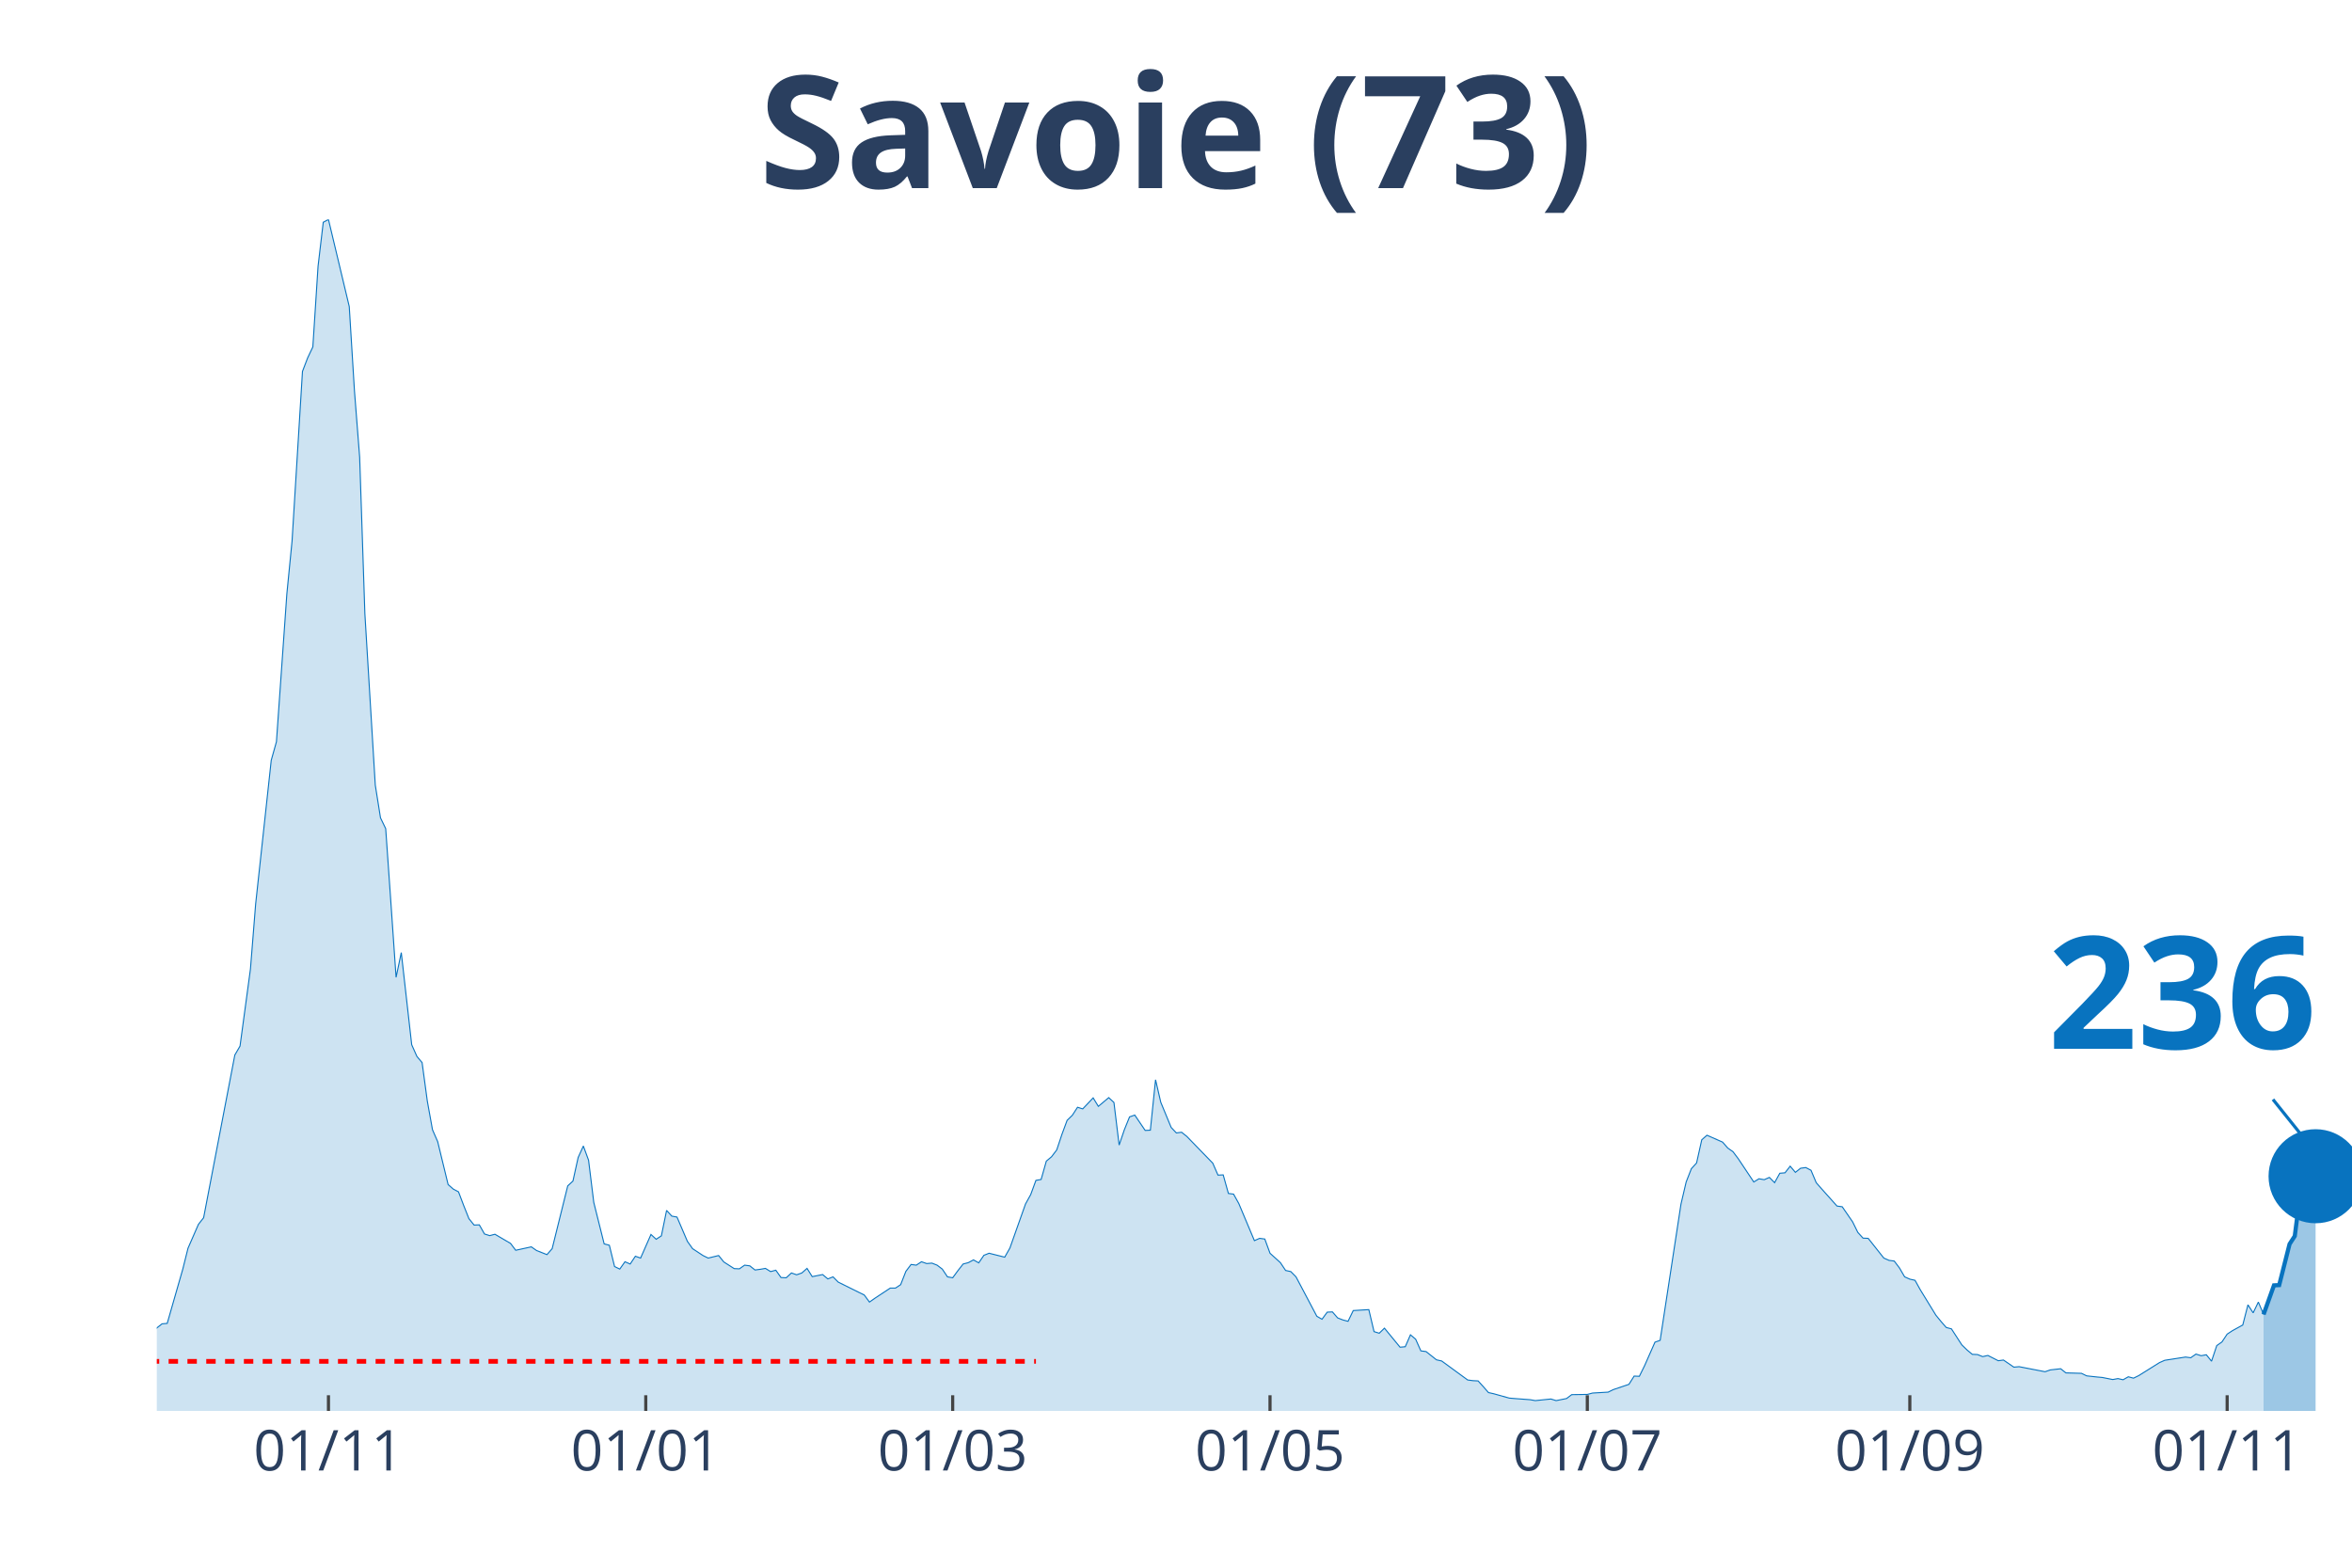
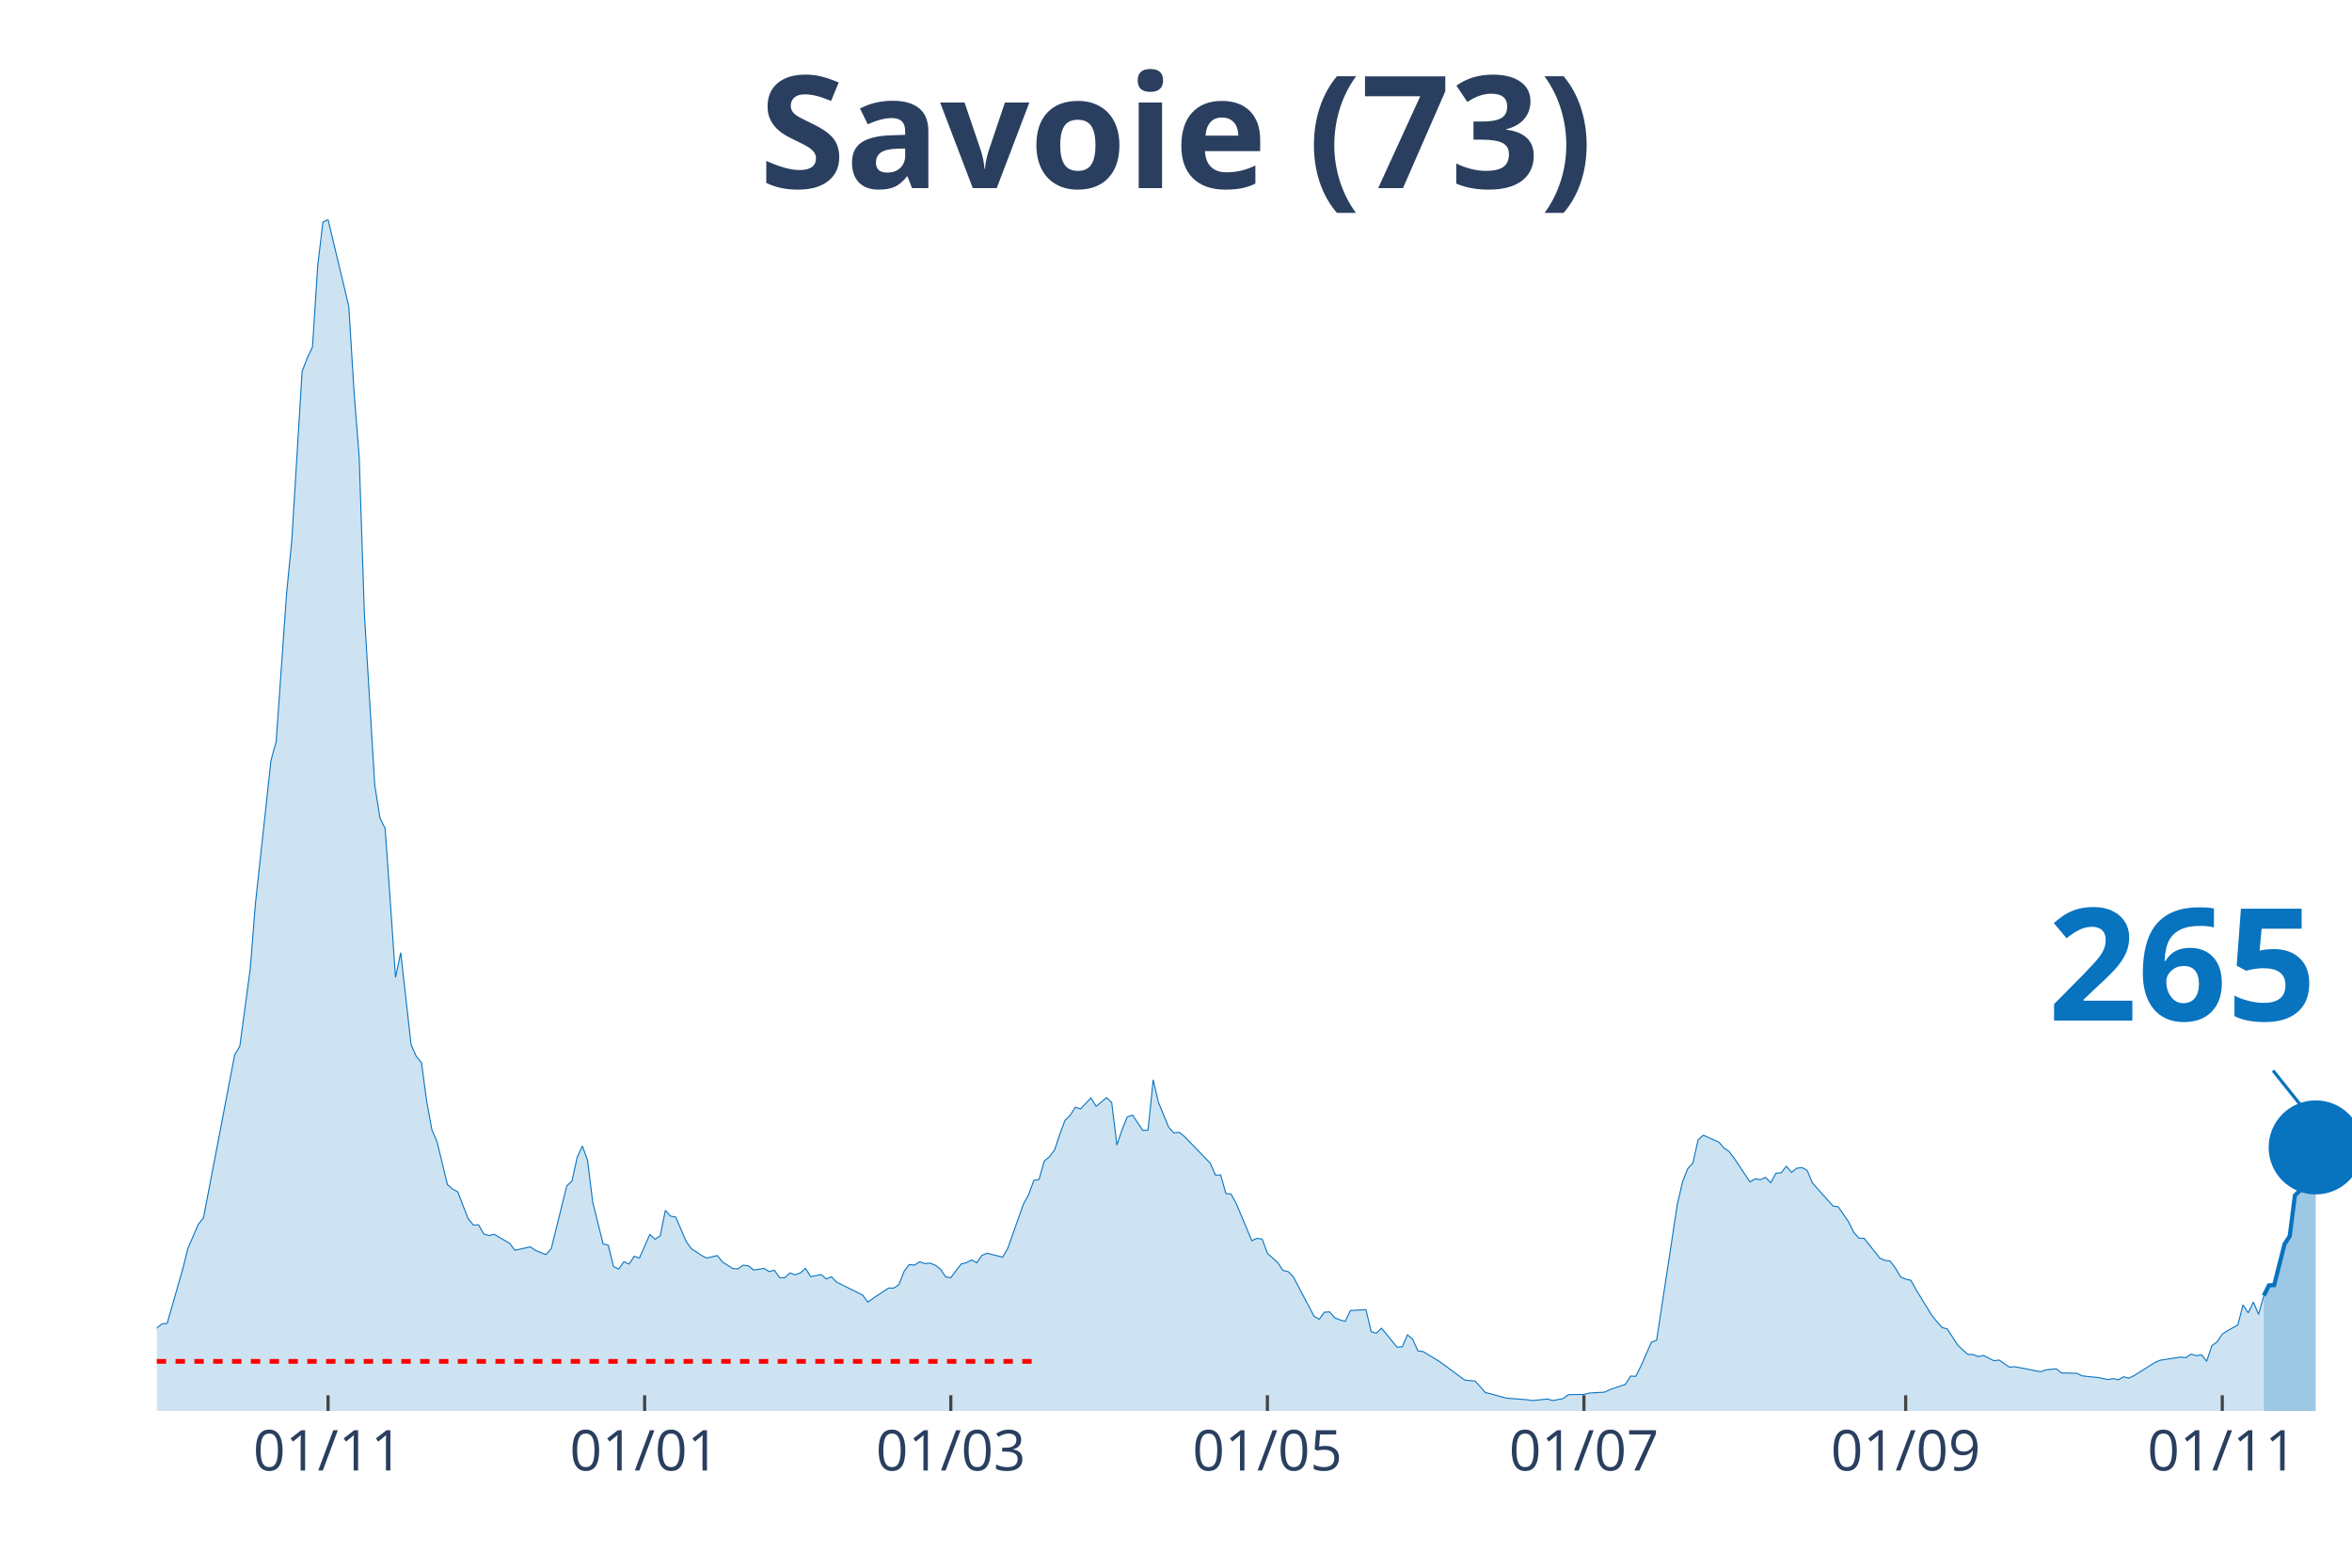
<svg xmlns="http://www.w3.org/2000/svg" class="main-svg" width="1125" height="750" style="" viewBox="0 0 750 500">
  <rect x="0" y="0" width="750" height="500" style="fill: rgb(0, 0, 0); fill-opacity: 0;" />
-   <defs id="defs-7d5653">
+   <defs id="defs-a28d90">
    <g class="clips">
-       <clipPath id="clip7d5653xyplot" class="plotclip">
+       <clipPath id="clipa28d90xyplot" class="plotclip">
        <rect width="700" height="380" />
      </clipPath>
-       <clipPath class="axesclip" id="clip7d5653x">
+       <clipPath class="axesclip" id="clipa28d90x">
        <rect x="50" y="0" width="700" height="500" />
      </clipPath>
-       <clipPath class="axesclip" id="clip7d5653y">
+       <clipPath class="axesclip" id="clipa28d90y">
        <rect x="0" y="70" width="750" height="380" />
      </clipPath>
-       <clipPath class="axesclip" id="clip7d5653xy">
+       <clipPath class="axesclip" id="clipa28d90xy">
        <rect x="50" y="70" width="700" height="380" />
      </clipPath>
    </g>
    <g class="gradients" />
  </defs>
  <g class="bglayer">
    <rect class="bg" x="50" y="70" width="700" height="380" style="fill: rgb(0, 0, 0); fill-opacity: 0; stroke-width: 0;" />
  </g>
  <g class="layer-below">
    <g class="imagelayer" />
    <g class="shapelayer" />
  </g>
  <g class="cartesianlayer">
    <g class="subplot xy">
      <g class="layer-subplot">
        <g class="shapelayer" />
        <g class="imagelayer" />
      </g>
      <g class="gridlayer">
        <g class="x">
-           <path class="xgrid crisp" transform="translate(104.74,0)" d="M0,70v380" style="stroke: rgb(255, 255, 255); stroke-opacity: 1; stroke-width: 1px;" />
-           <path class="xgrid crisp" transform="translate(205.92,0)" d="M0,70v380" style="stroke: rgb(255, 255, 255); stroke-opacity: 1; stroke-width: 1px;" />
-           <path class="xgrid crisp" transform="translate(303.79,0)" d="M0,70v380" style="stroke: rgb(255, 255, 255); stroke-opacity: 1; stroke-width: 1px;" />
-           <path class="xgrid crisp" transform="translate(404.98,0)" d="M0,70v380" style="stroke: rgb(255, 255, 255); stroke-opacity: 1; stroke-width: 1px;" />
-           <path class="xgrid crisp" transform="translate(506.16,0)" d="M0,70v380" style="stroke: rgb(255, 255, 255); stroke-opacity: 1; stroke-width: 1px;" />
-           <path class="xgrid crisp" transform="translate(609,0)" d="M0,70v380" style="stroke: rgb(255, 255, 255); stroke-opacity: 1; stroke-width: 1px;" />
-           <path class="xgrid crisp" transform="translate(710.19,0)" d="M0,70v380" style="stroke: rgb(255, 255, 255); stroke-opacity: 1; stroke-width: 1px;" />
+           <path class="xgrid crisp" transform="translate(104.61,0)" d="M0,70v380" style="stroke: rgb(255, 255, 255); stroke-opacity: 1; stroke-width: 1px;" />
+           <path class="xgrid crisp" transform="translate(205.56,0)" d="M0,70v380" style="stroke: rgb(255, 255, 255); stroke-opacity: 1; stroke-width: 1px;" />
+           <path class="xgrid crisp" transform="translate(303.19,0)" d="M0,70v380" style="stroke: rgb(255, 255, 255); stroke-opacity: 1; stroke-width: 1px;" />
+           <path class="xgrid crisp" transform="translate(404.14,0)" d="M0,70v380" style="stroke: rgb(255, 255, 255); stroke-opacity: 1; stroke-width: 1px;" />
+           <path class="xgrid crisp" transform="translate(505.08,0)" d="M0,70v380" style="stroke: rgb(255, 255, 255); stroke-opacity: 1; stroke-width: 1px;" />
+           <path class="xgrid crisp" transform="translate(607.68,0)" d="M0,70v380" style="stroke: rgb(255, 255, 255); stroke-opacity: 1; stroke-width: 1px;" />
+           <path class="xgrid crisp" transform="translate(708.63,0)" d="M0,70v380" style="stroke: rgb(255, 255, 255); stroke-opacity: 1; stroke-width: 1px;" />
        </g>
        <g class="y" />
      </g>
      <g class="zerolinelayer" />
      <path class="xlines-below" />
      <path class="ylines-below" />
      <g class="overlines-below" />
      <g class="xaxislayer-below" />
      <g class="yaxislayer-below" />
      <g class="overaxes-below" />
-       <g class="plot" transform="translate(50, 70)" clip-path="url('#clip7d5653xyplot')">
+       <g class="plot" transform="translate(50, 70)" clip-path="url('#clipa28d90xyplot')">
        <g class="scatterlayer mlayer">
-           <g class="trace scatter trace2939a3" style="stroke-miterlimit: 2;">
+           <g class="trace scatter trace2ed4d8" style="stroke-miterlimit: 2;">
            <g class="fills">
              <g>
-                 <path class="js-fill" d="M671.8,380L-225.59,380L-225.59,378.76L-101.18,378.39L-99.53,377.66L-86.26,377.22L-84.6,377.51L-77.96,377.3L-76.3,377.3L-59.72,373.42L-58.06,371.45L-53.08,370.13L-51.42,369.04L-48.1,367.5L-46.45,368.23L-41.47,368.6L-39.81,369.62L-36.49,368.52L-34.83,367.94L-29.86,365.97L-28.2,363.55L-24.88,361.65L-23.22,361.29L-16.59,360.41L-14.93,360.19L-11.61,359.17L-9.95,359.32L-6.64,358.95L-4.98,357.93L-1.66,356.98L0,353.54L1.66,352.23L3.32,352.08L8.29,334.76L9.95,328.11L13.27,320.5L14.93,318.38L24.88,266.49L26.54,263.64L29.86,239.08L31.52,218.32L36.49,172.49L38.15,166.57L41.47,119.43L43.13,102.55L46.45,48.46L48.1,44.15L49.76,40.64L51.42,14.91L53.08,0.88L54.74,0L61.37,27.77L63.03,54.67L64.69,75.87L66.35,125.72L69.67,180.39L71.33,190.84L72.99,194.28L74.64,217.74L76.3,241.71L77.96,233.82L81.28,263.2L82.94,266.93L84.6,268.9L86.26,281.18L87.91,290.32L89.57,294.12L92.89,307.79L94.55,309.25L96.21,310.13L97.87,314.51L99.53,318.68L101.18,320.72L102.84,320.65L104.5,323.57L106.16,324.09L107.82,323.65L112.8,326.57L114.45,328.76L119.43,327.67L121.09,328.84L124.41,330.15L126.07,328.25L131.04,308.22L132.7,306.69L134.36,299.16L136.02,295.51L137.68,300.04L139.34,313.49L142.65,326.72L144.31,327.16L145.97,333.95L147.63,334.76L149.29,332.42L150.95,333.15L152.61,330.66L154.27,331.25L157.58,323.72L159.24,325.25L160.9,324.16L162.56,316.05L164.22,317.87L165.88,318.17L169.19,325.91L170.85,328.25L174.17,330.44L175.83,331.25L179.15,330.44L180.81,332.49L184.12,334.61L185.78,334.68L187.44,333.51L189.1,333.73L190.76,335.05L192.42,334.83L194.08,334.54L195.73,335.56L197.39,335.12L199.05,337.46L200.71,337.53L202.37,336L204.03,336.58L205.69,336L207.35,334.54L209,337.17L212.32,336.51L213.98,337.9L215.64,337.24L217.3,338.92L223.93,342.21L225.59,343.02L227.25,345.28L228.91,344.11L233.89,340.82L235.55,340.82L237.2,339.73L238.86,335.49L240.52,333.29L242.18,333.51L243.84,332.42L245.5,333L247.16,332.86L248.82,333.51L250.47,334.76L252.13,337.24L253.79,337.53L255.45,335.27L257.11,333.15L258.77,332.71L260.43,331.83L262.09,332.78L263.74,330.37L265.4,329.71L270.38,330.96L272.04,328.03L277.01,314L278.67,311L280.33,306.47L281.99,306.18L283.65,300.33L285.31,298.94L286.97,296.75L288.63,291.78L290.28,287.32L291.94,285.71L293.6,283.15L295.26,283.67L298.58,280.16L300.24,282.86L303.55,280.08L305.21,281.62L306.87,295.21L308.53,290.32L310.19,286.22L311.85,285.64L315.17,290.54L316.82,290.46L318.48,274.38L320.14,281.55L323.46,289.59L325.12,291.34L326.78,291.12L328.44,292.44L336.73,300.99L338.39,304.79L340.05,304.72L341.71,310.64L343.36,310.86L345.02,313.85L350,325.69L351.66,324.96L353.32,325.18L354.98,329.71L358.29,332.71L359.95,335.2L361.61,335.56L363.27,337.24L369.91,349.81L371.56,350.76L373.22,348.5L374.88,348.42L376.54,350.33L378.2,350.98L379.86,351.42L381.52,347.99L386.49,347.69L388.15,354.71L389.81,355.22L391.47,353.61L396.45,359.68L398.1,359.53L399.76,355.73L401.42,357.12L403.08,360.85L404.74,361.07L408.06,363.7L409.72,364.07L418.01,370.13L419.67,370.35L421.33,370.43L422.99,372.25L424.64,374.15L426.3,374.52L431.28,375.91L432.94,376.05L437.91,376.42L439.57,376.71L444.55,376.2L446.21,376.71L449.53,376.05L451.18,374.81L456.16,374.74L457.82,374.3L462.8,374.01L464.45,373.2L469.43,371.52L471.09,368.89L472.75,368.96L474.41,365.6L477.73,358.07L479.38,357.49L486.02,314.07L487.68,306.98L489.34,302.74L491,300.92L492.65,293.53L494.31,292.07L499.29,294.26L500.95,296.16L502.61,297.33L504.27,299.53L509.24,306.98L510.9,305.96L512.56,306.25L514.22,305.52L515.88,307.2L517.54,304.2L519.19,304.06L520.85,301.94L522.51,303.91L524.17,302.6L525.83,302.38L527.49,303.25L529.15,307.2L530.81,309.1L535.78,314.66L537.44,314.88L540.76,319.7L542.42,323.06L544.08,324.89L545.73,324.96L550.71,331.25L552.37,331.98L554.03,332.2L555.69,334.39L557.35,337.24L559,337.97L560.66,338.34L562.32,341.33L567.3,349.45L568.96,351.49L570.62,353.39L572.27,353.83L575.59,358.95L577.25,360.56L578.91,361.95L580.57,362.02L582.23,362.68L583.89,362.31L587.2,363.99L588.86,363.77L592.18,366.04L593.84,365.89L602.13,367.5L603.79,366.92L607.11,366.55L608.77,367.87L613.74,368.01L615.4,368.82L618.72,369.18L620.38,369.33L623.7,369.99L625.36,369.69L627.01,370.06L628.67,369.11L630.33,369.55L631.99,368.74L638.63,364.58L640.28,363.85L646.92,362.82L648.58,363.04L650.24,361.87L651.9,362.39L653.55,362.09L655.21,364.14L656.87,359.17L658.53,358L660.19,355.51L661.85,354.42L665.17,352.59L666.82,346.16L668.48,348.72L670.14,345.28L671.8,349.23" style="fill: rgb(8, 115, 191); fill-opacity: 0.2; stroke-width: 0;" />
+                 <path class="js-fill" d="M671.87,380L-225.06,380L-225.06,378.76L-100.95,378.39L-99.29,377.66L-86.05,377.22L-84.4,377.51L-77.78,377.3L-76.12,377.3L-59.57,373.42L-57.92,371.45L-52.96,370.13L-51.3,369.04L-47.99,367.5L-46.34,368.23L-41.37,368.6L-39.72,369.62L-36.41,368.52L-34.75,367.94L-29.79,365.97L-28.13,363.55L-24.82,361.65L-23.17,361.29L-16.55,360.41L-14.89,360.19L-11.58,359.17L-9.93,359.32L-6.62,358.95L-4.96,357.93L-1.65,356.98L0,353.54L1.65,352.23L3.31,352.08L8.27,334.76L9.93,328.11L13.24,320.5L14.89,318.38L24.82,266.49L26.48,263.64L29.79,239.08L31.44,218.32L36.41,172.49L38.06,166.57L41.37,119.43L43.03,102.55L46.34,48.46L47.99,44.15L49.65,40.64L51.3,14.91L52.96,0.88L54.61,0L61.23,27.77L62.88,54.67L64.54,75.87L66.19,125.72L69.5,180.39L71.16,190.84L72.81,194.28L74.47,217.74L76.12,241.71L77.78,233.82L81.09,263.2L82.74,266.93L84.4,268.9L86.05,281.18L87.71,290.32L89.36,294.12L92.67,307.79L94.33,309.25L95.98,310.13L97.64,314.51L99.29,318.68L100.95,320.72L102.6,320.65L104.26,323.57L105.91,324.09L107.57,323.65L112.53,326.57L114.18,328.76L119.15,327.67L120.8,328.84L124.11,330.15L125.77,328.25L130.73,308.22L132.39,306.69L134.04,299.16L135.7,295.51L137.35,300.04L139.01,313.49L142.32,326.72L143.97,327.16L145.63,333.95L147.28,334.76L148.94,332.42L150.59,333.15L152.25,330.66L153.9,331.25L157.21,323.72L158.87,325.25L160.52,324.16L162.17,316.05L163.83,317.87L165.48,318.17L168.79,325.91L170.45,328.25L173.76,330.44L175.41,331.25L178.72,330.44L180.38,332.49L183.69,334.61L185.34,334.68L187,333.51L188.65,333.73L190.31,335.05L191.96,334.83L193.62,334.54L195.27,335.56L196.93,335.12L198.58,337.46L200.24,337.53L201.89,336L203.55,336.58L205.2,336L206.86,334.54L208.51,337.17L211.82,336.51L213.48,337.9L215.13,337.24L216.78,338.92L223.4,342.21L225.06,343.02L226.71,345.28L228.37,344.11L233.33,340.82L234.99,340.82L236.64,339.73L238.3,335.49L239.95,333.29L241.61,333.51L243.26,332.42L244.92,333L246.57,332.86L248.23,333.51L249.88,334.76L251.54,337.24L253.19,337.53L254.85,335.27L256.5,333.15L258.16,332.71L259.81,331.83L261.47,332.78L263.12,330.37L264.78,329.71L269.74,330.96L271.39,328.03L276.36,314L278.01,311L279.67,306.47L281.32,306.18L282.98,300.33L284.63,298.94L286.29,296.75L287.94,291.78L289.6,287.32L291.25,285.71L292.91,283.15L294.56,283.67L297.87,280.16L299.53,282.86L302.84,280.08L304.49,281.62L306.15,295.21L307.8,290.32L309.46,286.22L311.11,285.64L314.42,290.54L316.08,290.46L317.73,274.38L319.39,281.55L322.7,289.59L324.35,291.34L326,291.12L327.66,292.44L335.93,300.99L337.59,304.79L339.24,304.72L340.9,310.64L342.55,310.86L344.21,313.85L349.17,325.69L350.83,324.96L352.48,325.18L354.14,329.71L357.45,332.71L359.1,335.2L360.76,335.56L362.41,337.24L369.03,349.81L370.69,350.76L372.34,348.5L374,348.42L375.65,350.33L377.3,350.98L378.96,351.42L380.61,347.99L385.58,347.69L387.23,354.71L388.89,355.22L390.54,353.61L395.51,359.68L397.16,359.53L398.82,355.73L400.47,357.12L402.13,360.85L403.78,361.07L408.75,364.07L410.4,365.24L417.02,370.13L418.68,370.35L420.33,370.43L421.99,372.25L423.64,374.15L425.3,374.52L430.26,375.91L431.91,376.05L436.88,376.42L438.53,376.71L443.5,376.2L445.15,376.71L448.46,376.05L450.12,374.81L455.08,374.74L456.74,374.3L461.7,374.01L463.36,373.2L468.32,371.52L469.98,368.89L471.63,368.96L473.29,365.6L476.6,358.07L478.25,357.49L484.87,314.07L486.52,306.98L488.18,302.74L489.83,300.92L491.49,293.53L493.14,292.07L498.11,294.26L499.76,296.16L501.42,297.33L503.07,299.53L508.04,306.98L509.69,305.96L511.35,306.25L513,305.52L514.66,307.2L516.31,304.2L517.97,304.06L519.62,301.94L521.28,303.91L522.93,302.6L524.59,302.38L526.24,303.25L527.9,307.2L529.55,309.1L534.52,314.66L536.17,314.88L539.48,319.7L541.13,323.06L542.79,324.89L544.44,324.96L549.41,331.25L551.06,331.98L552.72,332.2L554.37,334.39L556.03,337.24L557.68,337.97L559.34,338.34L560.99,341.33L565.96,349.45L567.61,351.49L569.27,353.39L570.92,353.83L574.23,358.95L575.89,360.56L577.54,361.95L579.2,362.02L580.85,362.68L582.51,362.31L585.82,363.99L587.47,363.77L590.78,366.04L592.43,365.89L600.71,367.5L602.36,366.92L605.67,366.55L607.33,367.87L612.29,368.01L613.95,368.82L617.26,369.18L618.91,369.33L622.22,369.99L623.88,369.69L625.53,370.06L627.19,369.11L628.84,369.55L630.5,368.74L637.12,364.58L638.77,363.85L645.39,362.82L647.04,363.04L648.7,361.87L650.35,362.39L652.01,362.09L653.66,364.14L655.32,359.17L656.97,358L658.63,355.51L660.28,354.42L663.59,352.59L665.25,346.16L666.9,348.72L668.56,345.28L670.21,349.23L671.87,343.24" style="fill: rgb(8, 115, 191); fill-opacity: 0.2; stroke-width: 0;" />
              </g>
            </g>
            <g class="errorbars" />
            <g class="lines">
-               <path class="js-line" d="M-225.59,378.76L-101.18,378.39L-99.53,377.66L-86.26,377.22L-84.6,377.51L-77.96,377.3L-76.3,377.3L-59.72,373.42L-58.06,371.45L-53.08,370.13L-51.42,369.04L-48.1,367.5L-46.45,368.23L-41.47,368.6L-39.81,369.62L-36.49,368.52L-34.83,367.94L-29.86,365.97L-28.2,363.55L-24.88,361.65L-23.22,361.29L-16.59,360.41L-14.93,360.19L-11.61,359.17L-9.95,359.32L-6.64,358.95L-4.98,357.93L-1.66,356.98L0,353.54L1.66,352.23L3.32,352.08L8.29,334.76L9.95,328.11L13.27,320.5L14.93,318.38L24.88,266.49L26.54,263.64L29.86,239.08L31.52,218.32L36.49,172.49L38.15,166.57L41.47,119.43L43.13,102.55L46.45,48.46L48.1,44.15L49.76,40.64L51.42,14.91L53.08,0.88L54.74,0L61.37,27.77L63.03,54.67L64.69,75.87L66.35,125.72L69.67,180.39L71.33,190.84L72.99,194.28L74.64,217.74L76.3,241.71L77.96,233.82L81.28,263.2L82.94,266.93L84.6,268.9L86.26,281.18L87.91,290.32L89.57,294.12L92.89,307.79L94.55,309.25L96.21,310.13L97.87,314.51L99.53,318.68L101.18,320.72L102.84,320.65L104.5,323.57L106.16,324.09L107.82,323.65L112.8,326.57L114.45,328.76L119.43,327.67L121.09,328.84L124.41,330.15L126.07,328.25L131.04,308.22L132.7,306.69L134.36,299.16L136.02,295.51L137.68,300.04L139.34,313.49L142.65,326.72L144.31,327.16L145.97,333.95L147.63,334.76L149.29,332.42L150.95,333.15L152.61,330.66L154.27,331.25L157.58,323.72L159.24,325.25L160.9,324.16L162.56,316.05L164.22,317.87L165.88,318.17L169.19,325.91L170.85,328.25L174.17,330.44L175.83,331.25L179.15,330.44L180.81,332.49L184.12,334.61L185.78,334.68L187.44,333.51L189.1,333.73L190.76,335.05L192.42,334.83L194.08,334.54L195.73,335.56L197.39,335.12L199.05,337.46L200.71,337.53L202.37,336L204.03,336.58L205.69,336L207.35,334.54L209,337.17L212.32,336.51L213.98,337.9L215.64,337.24L217.3,338.92L223.93,342.21L225.59,343.02L227.25,345.28L228.91,344.11L233.89,340.82L235.55,340.82L237.2,339.73L238.86,335.49L240.52,333.29L242.18,333.51L243.84,332.42L245.5,333L247.16,332.86L248.82,333.51L250.47,334.76L252.13,337.24L253.79,337.53L255.45,335.27L257.11,333.15L258.77,332.71L260.43,331.83L262.09,332.78L263.74,330.37L265.4,329.71L270.38,330.96L272.04,328.03L277.01,314L278.67,311L280.33,306.47L281.99,306.18L283.65,300.33L285.31,298.94L286.97,296.75L288.63,291.78L290.28,287.32L291.94,285.71L293.6,283.15L295.26,283.67L298.58,280.16L300.24,282.86L303.55,280.08L305.21,281.62L306.87,295.21L308.53,290.32L310.19,286.22L311.85,285.64L315.17,290.54L316.82,290.46L318.48,274.38L320.14,281.55L323.46,289.59L325.12,291.34L326.78,291.12L328.44,292.44L336.73,300.99L338.39,304.79L340.05,304.72L341.71,310.64L343.36,310.86L345.02,313.85L350,325.69L351.66,324.96L353.32,325.18L354.98,329.71L358.29,332.71L359.95,335.2L361.61,335.56L363.27,337.24L369.91,349.81L371.56,350.76L373.22,348.5L374.88,348.42L376.54,350.33L378.2,350.98L379.86,351.42L381.52,347.99L386.49,347.69L388.15,354.71L389.81,355.22L391.47,353.61L396.45,359.68L398.1,359.53L399.76,355.73L401.42,357.12L403.08,360.85L404.74,361.07L408.06,363.7L409.72,364.07L418.01,370.13L419.67,370.35L421.33,370.43L422.99,372.25L424.64,374.15L426.3,374.52L431.28,375.91L432.94,376.05L437.91,376.42L439.57,376.71L444.55,376.2L446.21,376.71L449.53,376.05L451.18,374.81L456.16,374.74L457.82,374.3L462.8,374.01L464.45,373.2L469.43,371.52L471.09,368.89L472.75,368.96L474.41,365.6L477.73,358.07L479.38,357.49L486.02,314.07L487.68,306.98L489.34,302.74L491,300.92L492.65,293.53L494.31,292.07L499.29,294.26L500.95,296.16L502.61,297.33L504.27,299.53L509.24,306.98L510.9,305.96L512.56,306.25L514.22,305.52L515.88,307.2L517.54,304.2L519.19,304.06L520.85,301.94L522.51,303.91L524.17,302.6L525.83,302.38L527.49,303.25L529.15,307.2L530.81,309.1L535.78,314.66L537.44,314.88L540.76,319.7L542.42,323.06L544.08,324.89L545.73,324.96L550.71,331.25L552.37,331.98L554.03,332.2L555.69,334.39L557.35,337.24L559,337.97L560.66,338.34L562.32,341.33L567.3,349.45L568.96,351.49L570.62,353.39L572.27,353.83L575.59,358.95L577.25,360.56L578.91,361.95L580.57,362.02L582.23,362.68L583.89,362.31L587.2,363.99L588.86,363.77L592.18,366.04L593.84,365.89L602.13,367.5L603.79,366.92L607.11,366.55L608.77,367.87L613.74,368.01L615.4,368.82L618.72,369.18L620.38,369.33L623.7,369.99L625.36,369.69L627.01,370.06L628.67,369.11L630.33,369.55L631.99,368.74L638.63,364.58L640.28,363.85L646.92,362.82L648.58,363.04L650.24,361.87L651.9,362.39L653.55,362.09L655.21,364.14L656.87,359.17L658.53,358L660.19,355.51L661.85,354.42L665.17,352.59L666.82,346.16L668.48,348.72L670.14,345.28L671.8,349.23" style="vector-effect: non-scaling-stroke; fill: none; stroke: rgb(8, 115, 191); stroke-opacity: 1; stroke-width: 0.5px; opacity: 1;" />
+               <path class="js-line" d="M-225.06,378.76L-100.95,378.39L-99.29,377.66L-86.05,377.22L-84.4,377.51L-77.78,377.3L-76.12,377.3L-59.57,373.42L-57.92,371.45L-52.96,370.13L-51.3,369.04L-47.99,367.5L-46.34,368.23L-41.37,368.6L-39.72,369.62L-36.41,368.52L-34.75,367.94L-29.79,365.97L-28.13,363.55L-24.82,361.65L-23.17,361.29L-16.55,360.41L-14.89,360.19L-11.58,359.17L-9.93,359.32L-6.62,358.95L-4.96,357.93L-1.65,356.98L0,353.54L1.65,352.23L3.31,352.08L8.27,334.76L9.93,328.11L13.24,320.5L14.89,318.38L24.82,266.49L26.48,263.64L29.79,239.08L31.44,218.32L36.41,172.49L38.06,166.57L41.37,119.43L43.03,102.55L46.34,48.46L47.99,44.15L49.65,40.64L51.3,14.91L52.96,0.88L54.61,0L61.23,27.77L62.88,54.67L64.54,75.87L66.19,125.72L69.5,180.39L71.16,190.84L72.81,194.28L74.47,217.74L76.12,241.71L77.78,233.82L81.09,263.2L82.74,266.93L84.4,268.9L86.05,281.18L87.71,290.32L89.36,294.12L92.67,307.79L94.33,309.25L95.98,310.13L97.64,314.51L99.29,318.68L100.95,320.72L102.6,320.65L104.26,323.57L105.91,324.09L107.57,323.65L112.53,326.57L114.18,328.76L119.15,327.67L120.8,328.84L124.11,330.15L125.77,328.25L130.73,308.22L132.39,306.69L134.04,299.16L135.7,295.51L137.35,300.04L139.01,313.49L142.32,326.72L143.97,327.16L145.63,333.95L147.28,334.76L148.94,332.42L150.59,333.15L152.25,330.66L153.9,331.25L157.21,323.72L158.87,325.25L160.52,324.16L162.17,316.05L163.83,317.87L165.48,318.17L168.79,325.91L170.45,328.25L173.76,330.44L175.41,331.25L178.72,330.44L180.38,332.49L183.69,334.61L185.34,334.68L187,333.51L188.65,333.73L190.31,335.05L191.96,334.83L193.62,334.54L195.27,335.56L196.93,335.12L198.58,337.46L200.24,337.53L201.89,336L203.55,336.58L205.2,336L206.86,334.54L208.51,337.17L211.82,336.51L213.48,337.9L215.13,337.24L216.78,338.92L223.4,342.21L225.06,343.02L226.71,345.28L228.37,344.11L233.33,340.82L234.99,340.82L236.64,339.73L238.3,335.49L239.95,333.29L241.61,333.51L243.26,332.42L244.92,333L246.57,332.86L248.23,333.51L249.88,334.76L251.54,337.24L253.19,337.53L254.85,335.27L256.5,333.15L258.16,332.71L259.81,331.83L261.47,332.78L263.12,330.37L264.78,329.71L269.74,330.96L271.39,328.03L276.36,314L278.01,311L279.67,306.47L281.32,306.18L282.98,300.33L284.63,298.94L286.29,296.75L287.94,291.78L289.6,287.32L291.25,285.71L292.91,283.15L294.56,283.67L297.87,280.16L299.53,282.86L302.84,280.08L304.49,281.62L306.15,295.21L307.8,290.32L309.46,286.22L311.11,285.64L314.42,290.54L316.08,290.46L317.73,274.38L319.39,281.55L322.7,289.59L324.35,291.34L326,291.12L327.66,292.44L335.93,300.99L337.59,304.79L339.24,304.72L340.9,310.64L342.55,310.86L344.21,313.85L349.17,325.69L350.83,324.96L352.48,325.18L354.14,329.71L357.45,332.71L359.1,335.2L360.76,335.56L362.41,337.24L369.03,349.81L370.69,350.76L372.34,348.5L374,348.42L375.65,350.33L377.3,350.98L378.96,351.42L380.61,347.99L385.58,347.69L387.23,354.71L388.89,355.22L390.54,353.61L395.51,359.68L397.16,359.53L398.82,355.73L400.47,357.12L402.13,360.85L403.78,361.07L408.75,364.07L410.4,365.24L417.02,370.13L418.68,370.35L420.33,370.43L421.99,372.25L423.64,374.15L425.3,374.52L430.26,375.91L431.91,376.05L436.88,376.42L438.53,376.71L443.5,376.2L445.15,376.71L448.46,376.05L450.12,374.81L455.08,374.74L456.74,374.3L461.7,374.01L463.36,373.2L468.32,371.52L469.98,368.89L471.63,368.96L473.29,365.6L476.6,358.07L478.25,357.49L484.87,314.07L486.52,306.98L488.18,302.74L489.83,300.92L491.49,293.53L493.14,292.07L498.11,294.26L499.76,296.16L501.42,297.33L503.07,299.53L508.04,306.98L509.69,305.96L511.35,306.25L513,305.52L514.66,307.2L516.31,304.2L517.97,304.06L519.62,301.94L521.28,303.91L522.93,302.6L524.59,302.38L526.24,303.25L527.9,307.2L529.55,309.1L534.52,314.66L536.17,314.88L539.48,319.7L541.13,323.06L542.79,324.89L544.44,324.96L549.41,331.25L551.06,331.98L552.72,332.2L554.37,334.39L556.03,337.24L557.68,337.97L559.34,338.34L560.99,341.33L565.96,349.45L567.61,351.49L569.27,353.39L570.92,353.83L574.23,358.95L575.89,360.56L577.54,361.95L579.2,362.02L580.85,362.68L582.51,362.31L585.82,363.99L587.47,363.77L590.78,366.04L592.43,365.89L600.71,367.5L602.36,366.92L605.67,366.55L607.33,367.87L612.29,368.01L613.95,368.82L617.26,369.18L618.91,369.33L622.22,369.99L623.88,369.69L625.53,370.06L627.19,369.11L628.84,369.55L630.5,368.74L637.12,364.58L638.77,363.85L645.39,362.82L647.04,363.04L648.7,361.87L650.35,362.39L652.01,362.09L653.66,364.14L655.32,359.17L656.97,358L658.63,355.51L660.28,354.42L663.59,352.59L665.25,346.16L666.9,348.72L668.56,345.28L670.21,349.23L671.87,343.24" style="vector-effect: non-scaling-stroke; fill: none; stroke: rgb(8, 115, 191); stroke-opacity: 1; stroke-width: 0.5px; opacity: 1;" />
            </g>
            <g class="points" />
            <g class="text" />
          </g>
-           <g class="trace scatter traceb91e7a" style="stroke-miterlimit: 2;">
+           <g class="trace scatter trace048c56" style="stroke-miterlimit: 2;">
            <g class="fills">
              <g>
-                 <path class="js-fill" d="M688.39,380L671.8,380L671.8,349.23L675.12,339.95L676.78,339.87L680.09,326.79L681.75,324.23L683.41,311.29L685.07,309.61L686.73,306.18L688.39,305.15" style="fill: rgb(8, 115, 191); fill-opacity: 0.4; stroke-width: 0;" />
+                 <path class="js-fill" d="M688.42,380L671.87,380L671.87,343.24L673.52,339.95L675.18,339.87L678.49,326.79L680.14,324.23L681.8,311.29L683.45,309.61L685.11,306.18L686.76,305.15L688.42,295.95" style="fill: rgb(8, 115, 191); fill-opacity: 0.4; stroke-width: 0;" />
              </g>
            </g>
            <g class="errorbars" />
            <g class="lines">
-               <path class="js-line" d="M671.8,349.23L675.12,339.95L676.78,339.87L680.09,326.79L681.75,324.23L683.41,311.29L685.07,309.61L686.73,306.18L688.39,305.15" style="vector-effect: non-scaling-stroke; fill: none; stroke: rgb(8, 115, 191); stroke-opacity: 1; stroke-width: 2px; opacity: 1;" />
+               <path class="js-line" d="M671.87,343.24L673.52,339.95L675.18,339.87L678.49,326.79L680.14,324.23L681.8,311.29L683.45,309.61L685.11,306.18L686.76,305.15L688.42,295.95" style="vector-effect: non-scaling-stroke; fill: none; stroke: rgb(8, 115, 191); stroke-opacity: 1; stroke-width: 2px; opacity: 1;" />
            </g>
            <g class="points" />
            <g class="text" />
          </g>
-           <g class="trace scatter tracead9689" style="stroke-miterlimit: 2; opacity: 1;">
+           <g class="trace scatter trace6a82c2" style="stroke-miterlimit: 2; opacity: 1;">
            <g class="fills" />
            <g class="errorbars" />
            <g class="lines" />
            <g class="points">
-               <path class="point" transform="translate(688.39,305.15)" d="M15,0A15,15 0 1,1 0,-15A15,15 0 0,1 15,0Z" style="opacity: 1; stroke-width: 0px; fill: rgb(8, 115, 191); fill-opacity: 1;" />
+               <path class="point" transform="translate(688.42,295.95)" d="M15,0A15,15 0 1,1 0,-15A15,15 0 0,1 15,0Z" style="opacity: 1; stroke-width: 0px; fill: rgb(8, 115, 191); fill-opacity: 1;" />
            </g>
            <g class="text" />
          </g>
        </g>
      </g>
      <g class="overplot" />
      <path class="xlines-above crisp" style="fill: none; stroke-width: 1px; stroke: rgb(0, 0, 0); stroke-opacity: 0;" d="" />
      <path class="ylines-above crisp" style="fill: none;" d="M0,0" />
      <g class="overlines-above" />
      <g class="xaxislayer-above">
-         <path class="xtick ticks crisp" d="M0,450v-5" transform="translate(104.74,0)" style="stroke: rgb(68, 68, 68); stroke-opacity: 1; stroke-width: 1px;" />
-         <path class="xtick ticks crisp" d="M0,450v-5" transform="translate(205.92,0)" style="stroke: rgb(68, 68, 68); stroke-opacity: 1; stroke-width: 1px;" />
-         <path class="xtick ticks crisp" d="M0,450v-5" transform="translate(303.79,0)" style="stroke: rgb(68, 68, 68); stroke-opacity: 1; stroke-width: 1px;" />
-         <path class="xtick ticks crisp" d="M0,450v-5" transform="translate(404.98,0)" style="stroke: rgb(68, 68, 68); stroke-opacity: 1; stroke-width: 1px;" />
-         <path class="xtick ticks crisp" d="M0,450v-5" transform="translate(506.16,0)" style="stroke: rgb(68, 68, 68); stroke-opacity: 1; stroke-width: 1px;" />
-         <path class="xtick ticks crisp" d="M0,450v-5" transform="translate(609,0)" style="stroke: rgb(68, 68, 68); stroke-opacity: 1; stroke-width: 1px;" />
-         <path class="xtick ticks crisp" d="M0,450v-5" transform="translate(710.19,0)" style="stroke: rgb(68, 68, 68); stroke-opacity: 1; stroke-width: 1px;" />
+         <path class="xtick ticks crisp" d="M0,450v-5" transform="translate(104.61,0)" style="stroke: rgb(68, 68, 68); stroke-opacity: 1; stroke-width: 1px;" />
+         <path class="xtick ticks crisp" d="M0,450v-5" transform="translate(205.56,0)" style="stroke: rgb(68, 68, 68); stroke-opacity: 1; stroke-width: 1px;" />
+         <path class="xtick ticks crisp" d="M0,450v-5" transform="translate(303.19,0)" style="stroke: rgb(68, 68, 68); stroke-opacity: 1; stroke-width: 1px;" />
+         <path class="xtick ticks crisp" d="M0,450v-5" transform="translate(404.14,0)" style="stroke: rgb(68, 68, 68); stroke-opacity: 1; stroke-width: 1px;" />
+         <path class="xtick ticks crisp" d="M0,450v-5" transform="translate(505.08,0)" style="stroke: rgb(68, 68, 68); stroke-opacity: 1; stroke-width: 1px;" />
+         <path class="xtick ticks crisp" d="M0,450v-5" transform="translate(607.68,0)" style="stroke: rgb(68, 68, 68); stroke-opacity: 1; stroke-width: 1px;" />
+         <path class="xtick ticks crisp" d="M0,450v-5" transform="translate(708.63,0)" style="stroke: rgb(68, 68, 68); stroke-opacity: 1; stroke-width: 1px;" />
        <g class="xtick">
-           <text text-anchor="middle" x="0" y="469" transform="translate(104.74,0)" style="font-family: 'Open Sans', verdana, arial, sans-serif; font-size: 18px; fill: rgb(42, 63, 95); fill-opacity: 1; white-space: pre;">01/11</text>
+           <text text-anchor="middle" x="0" y="469" transform="translate(104.61,0)" style="font-family: 'Open Sans', verdana, arial, sans-serif; font-size: 18px; fill: rgb(42, 63, 95); fill-opacity: 1; white-space: pre;">01/11</text>
        </g>
        <g class="xtick">
-           <text text-anchor="middle" x="0" y="469" transform="translate(205.92,0)" style="font-family: 'Open Sans', verdana, arial, sans-serif; font-size: 18px; fill: rgb(42, 63, 95); fill-opacity: 1; white-space: pre;">01/01</text>
+           <text text-anchor="middle" x="0" y="469" transform="translate(205.56,0)" style="font-family: 'Open Sans', verdana, arial, sans-serif; font-size: 18px; fill: rgb(42, 63, 95); fill-opacity: 1; white-space: pre;">01/01</text>
        </g>
        <g class="xtick">
-           <text text-anchor="middle" x="0" y="469" transform="translate(303.79,0)" style="font-family: 'Open Sans', verdana, arial, sans-serif; font-size: 18px; fill: rgb(42, 63, 95); fill-opacity: 1; white-space: pre;">01/03</text>
+           <text text-anchor="middle" x="0" y="469" transform="translate(303.19,0)" style="font-family: 'Open Sans', verdana, arial, sans-serif; font-size: 18px; fill: rgb(42, 63, 95); fill-opacity: 1; white-space: pre;">01/03</text>
        </g>
        <g class="xtick">
-           <text text-anchor="middle" x="0" y="469" transform="translate(404.98,0)" style="font-family: 'Open Sans', verdana, arial, sans-serif; font-size: 18px; fill: rgb(42, 63, 95); fill-opacity: 1; white-space: pre;">01/05</text>
+           <text text-anchor="middle" x="0" y="469" transform="translate(404.14,0)" style="font-family: 'Open Sans', verdana, arial, sans-serif; font-size: 18px; fill: rgb(42, 63, 95); fill-opacity: 1; white-space: pre;">01/05</text>
        </g>
        <g class="xtick">
-           <text text-anchor="middle" x="0" y="469" transform="translate(506.16,0)" style="font-family: 'Open Sans', verdana, arial, sans-serif; font-size: 18px; fill: rgb(42, 63, 95); fill-opacity: 1; white-space: pre;">01/07</text>
+           <text text-anchor="middle" x="0" y="469" transform="translate(505.08,0)" style="font-family: 'Open Sans', verdana, arial, sans-serif; font-size: 18px; fill: rgb(42, 63, 95); fill-opacity: 1; white-space: pre;">01/07</text>
        </g>
        <g class="xtick">
-           <text text-anchor="middle" x="0" y="469" transform="translate(609,0)" style="font-family: 'Open Sans', verdana, arial, sans-serif; font-size: 18px; fill: rgb(42, 63, 95); fill-opacity: 1; white-space: pre;">01/09</text>
+           <text text-anchor="middle" x="0" y="469" transform="translate(607.68,0)" style="font-family: 'Open Sans', verdana, arial, sans-serif; font-size: 18px; fill: rgb(42, 63, 95); fill-opacity: 1; white-space: pre;">01/09</text>
        </g>
        <g class="xtick">
-           <text text-anchor="middle" x="0" y="469" transform="translate(710.19,0)" style="font-family: 'Open Sans', verdana, arial, sans-serif; font-size: 18px; fill: rgb(42, 63, 95); fill-opacity: 1; white-space: pre;">01/11</text>
+           <text text-anchor="middle" x="0" y="469" transform="translate(708.63,0)" style="font-family: 'Open Sans', verdana, arial, sans-serif; font-size: 18px; fill: rgb(42, 63, 95); fill-opacity: 1; white-space: pre;">01/11</text>
        </g>
      </g>
      <g class="yaxislayer-above" />
      <g class="overaxes-above" />
    </g>
  </g>
  <g class="polarlayer" />
  <g class="ternarylayer" />
  <g class="geolayer" />
  <g class="funnelarealayer" />
  <g class="pielayer" />
  <g class="treemaplayer" />
  <g class="sunburstlayer" />
  <g class="glimages" />
-   <defs id="topdefs-7d5653">
+   <defs id="topdefs-a28d90">
    <g class="clips" />
  </defs>
  <g class="layer-above">
    <g class="imagelayer" />
    <g class="shapelayer">
-       <path data-index="0" fill-rule="evenodd" d="M-882.23,434.19L330.33,434.19" clip-path="url('#clip7d5653xy')" style="opacity: 1; stroke: rgb(255, 0, 0); stroke-opacity: 1; fill: rgb(0, 0, 0); fill-opacity: 0; stroke-dasharray: 3px, 3px; stroke-width: 1.5px;" />
+       <path data-index="0" fill-rule="evenodd" d="M-880.02,434.19L329.67,434.19" clip-path="url('#clipa28d90xy')" style="opacity: 1; stroke: rgb(255, 0, 0); stroke-opacity: 1; fill: rgb(0, 0, 0); fill-opacity: 0; stroke-dasharray: 3px, 3px; stroke-width: 1.5px;" />
    </g>
  </g>
  <g class="infolayer">
    <g class="g-gtitle">
      <text class="gtitle" x="375" y="25" text-anchor="middle" dy="0.7em" style="font-family: 'Open Sans', verdana, arial, sans-serif; font-size: 50px; fill: rgb(42, 63, 95); opacity: 1; font-weight: normal; white-space: pre;">
        <tspan style="font-weight:bold">Savoie (73)</tspan>
      </text>
    </g>
    <g class="g-xtitle" />
    <g class="annotation" data-index="0" style="opacity: 1;">
-       <g class="annotation-text-g" transform="rotate(0,696.39,315.15)">
-         <g class="cursor-pointer" transform="translate(638, 279)">
+       <g class="annotation-text-g" transform="rotate(0,696.42,305.95)">
+         <g class="cursor-pointer" transform="translate(638, 270)">
          <rect class="bg" x="0.5" y="0.5" width="115" height="71" style="stroke-width: 1px; stroke: rgb(0, 0, 0); stroke-opacity: 0; fill: rgb(255, 255, 255); fill-opacity: 0.6;" />
          <text class="annotation-text" text-anchor="middle" x="57.812" y="55.5" style="font-family: 'Open Sans', verdana, arial, sans-serif; font-size: 50px; fill: rgb(8, 115, 191); fill-opacity: 1; white-space: pre;">
-             <tspan style="font-weight:bold">236 </tspan>
+             <tspan style="font-weight:bold">265 </tspan>
          </text>
        </g>
      </g>
      <g class="annotation-arrow-g" style="opacity: 1;">
-         <path d="M724.79,350.65L736.39,365.15" style="stroke-width: 1px; stroke: rgb(8, 115, 191); stroke-opacity: 1; stroke-dasharray: 0px, 0px, 18.569px, 18.569px;" />
+         <path d="M724.82,341.45L736.42,355.95" style="stroke-width: 1px; stroke: rgb(8, 115, 191); stroke-opacity: 1; stroke-dasharray: 0px, 0px, 18.569px, 18.569px;" />
      </g>
    </g>
  </g>
</svg>
